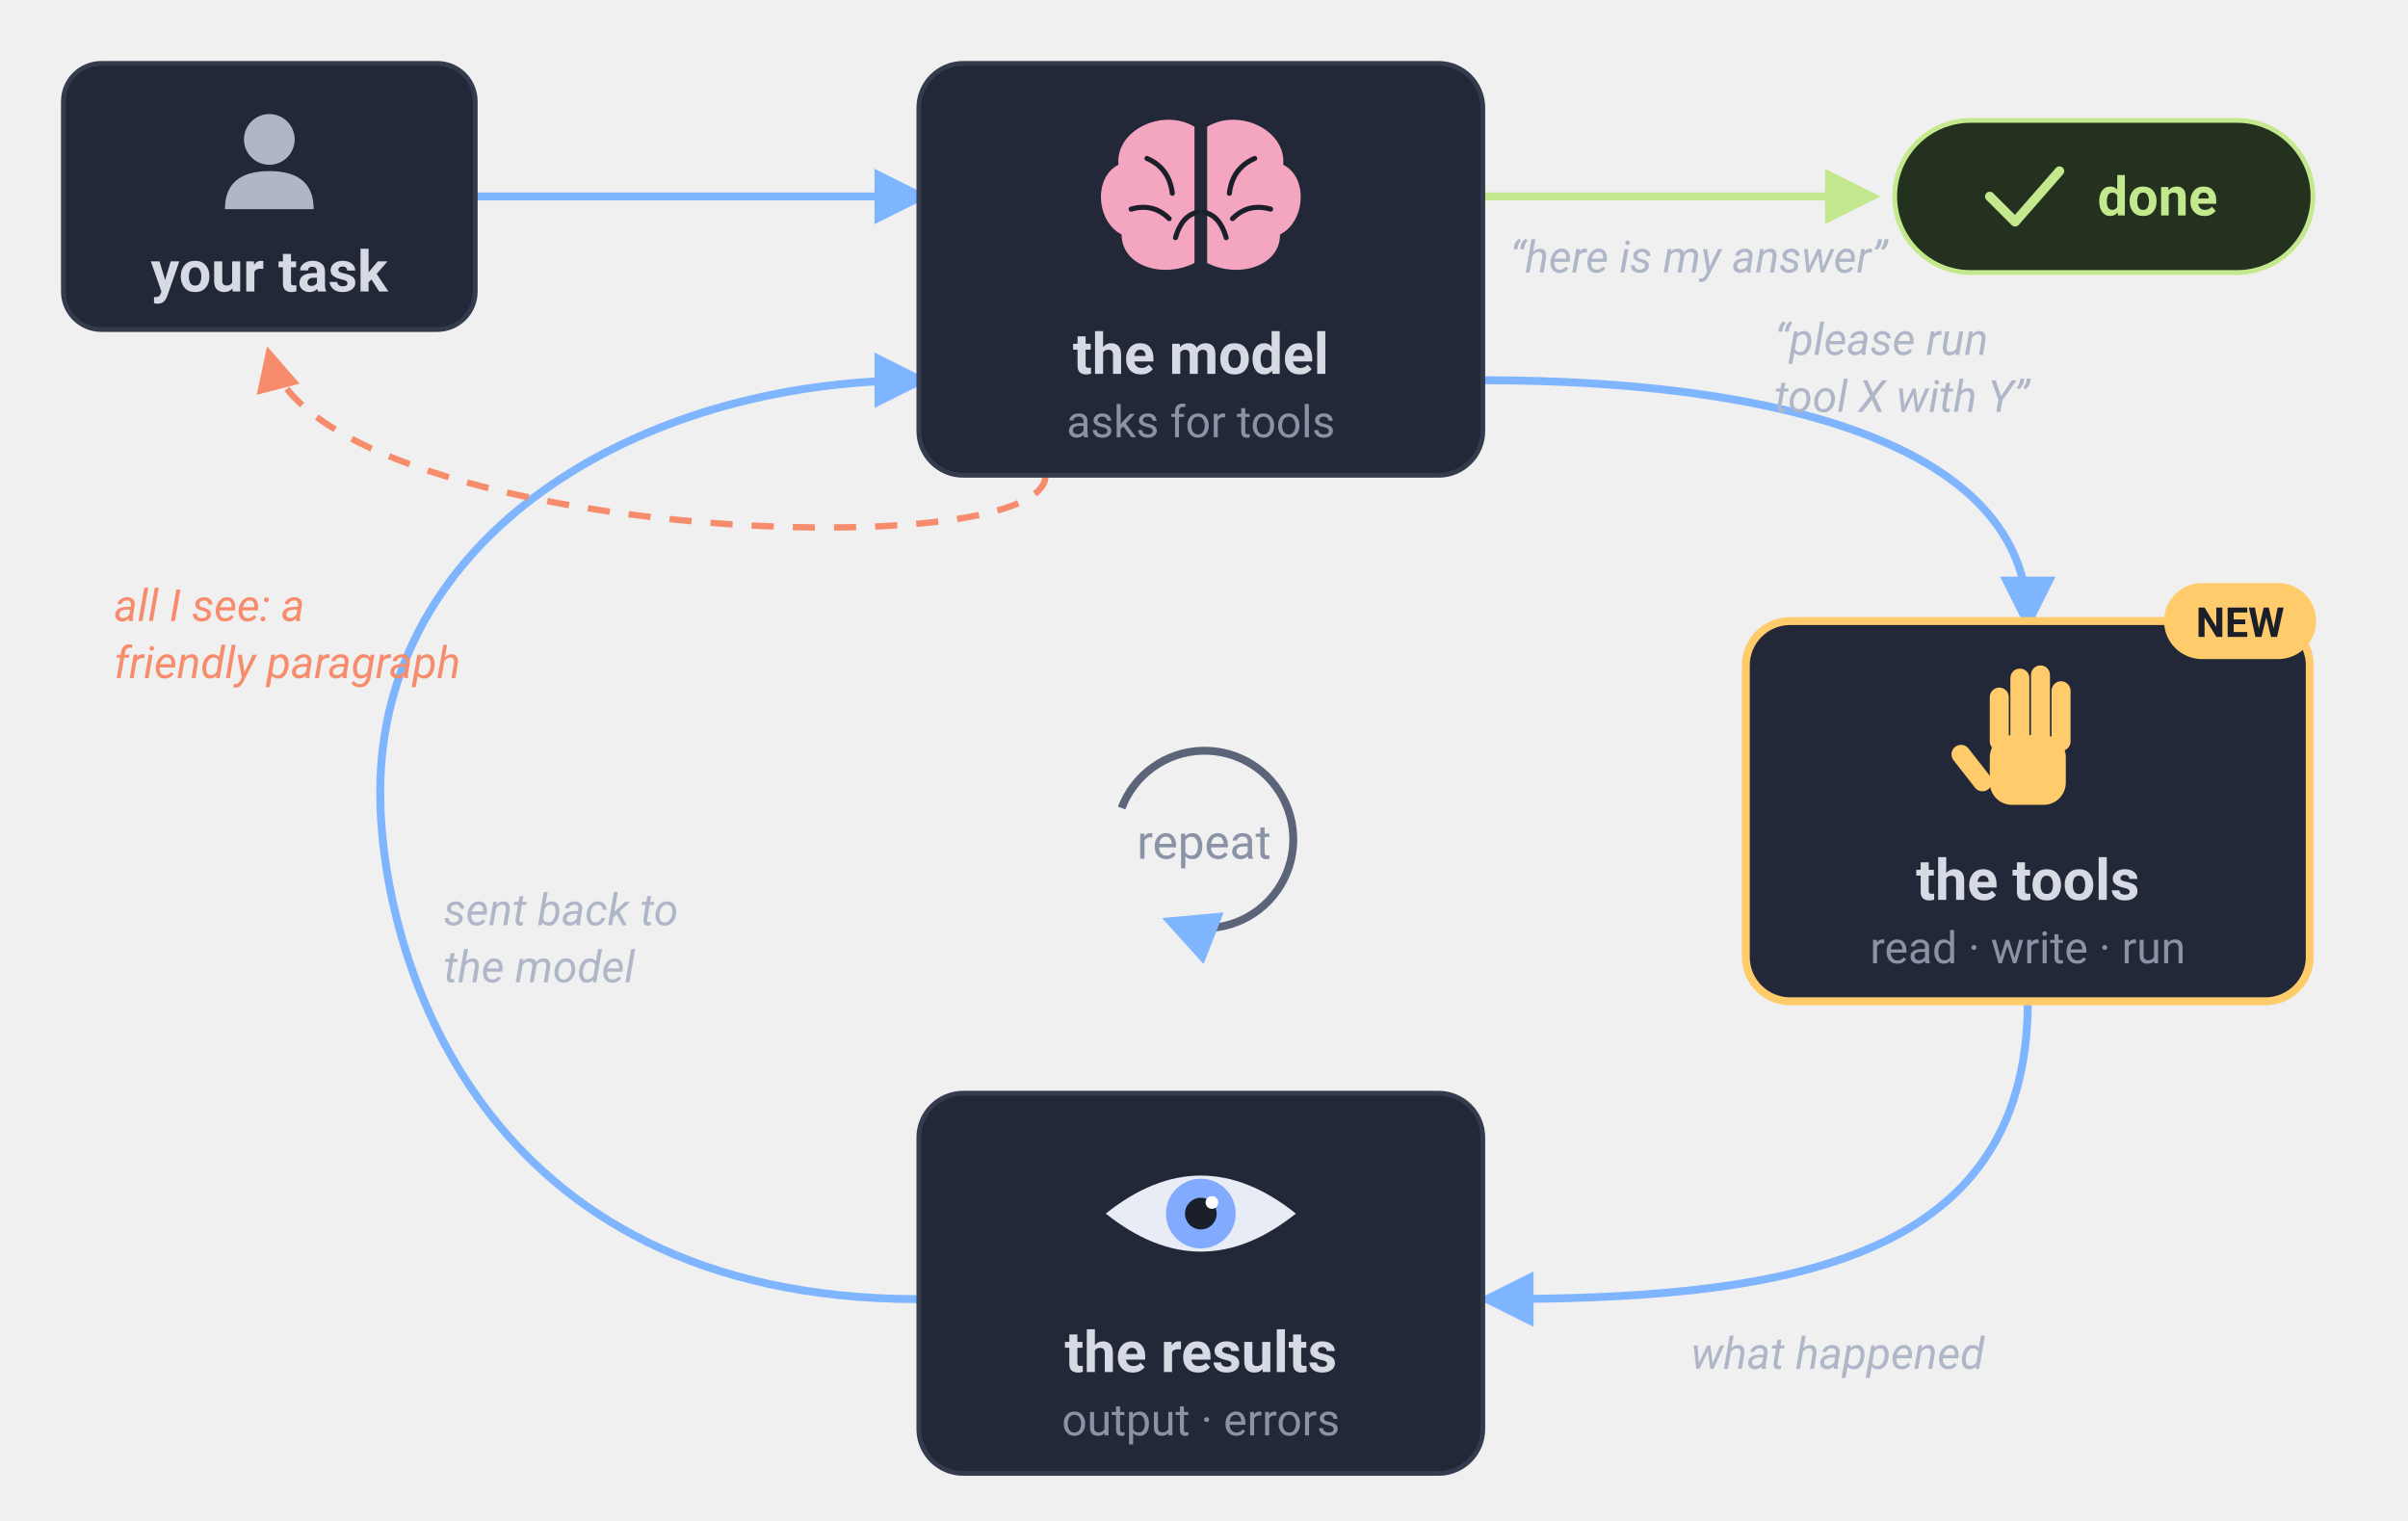
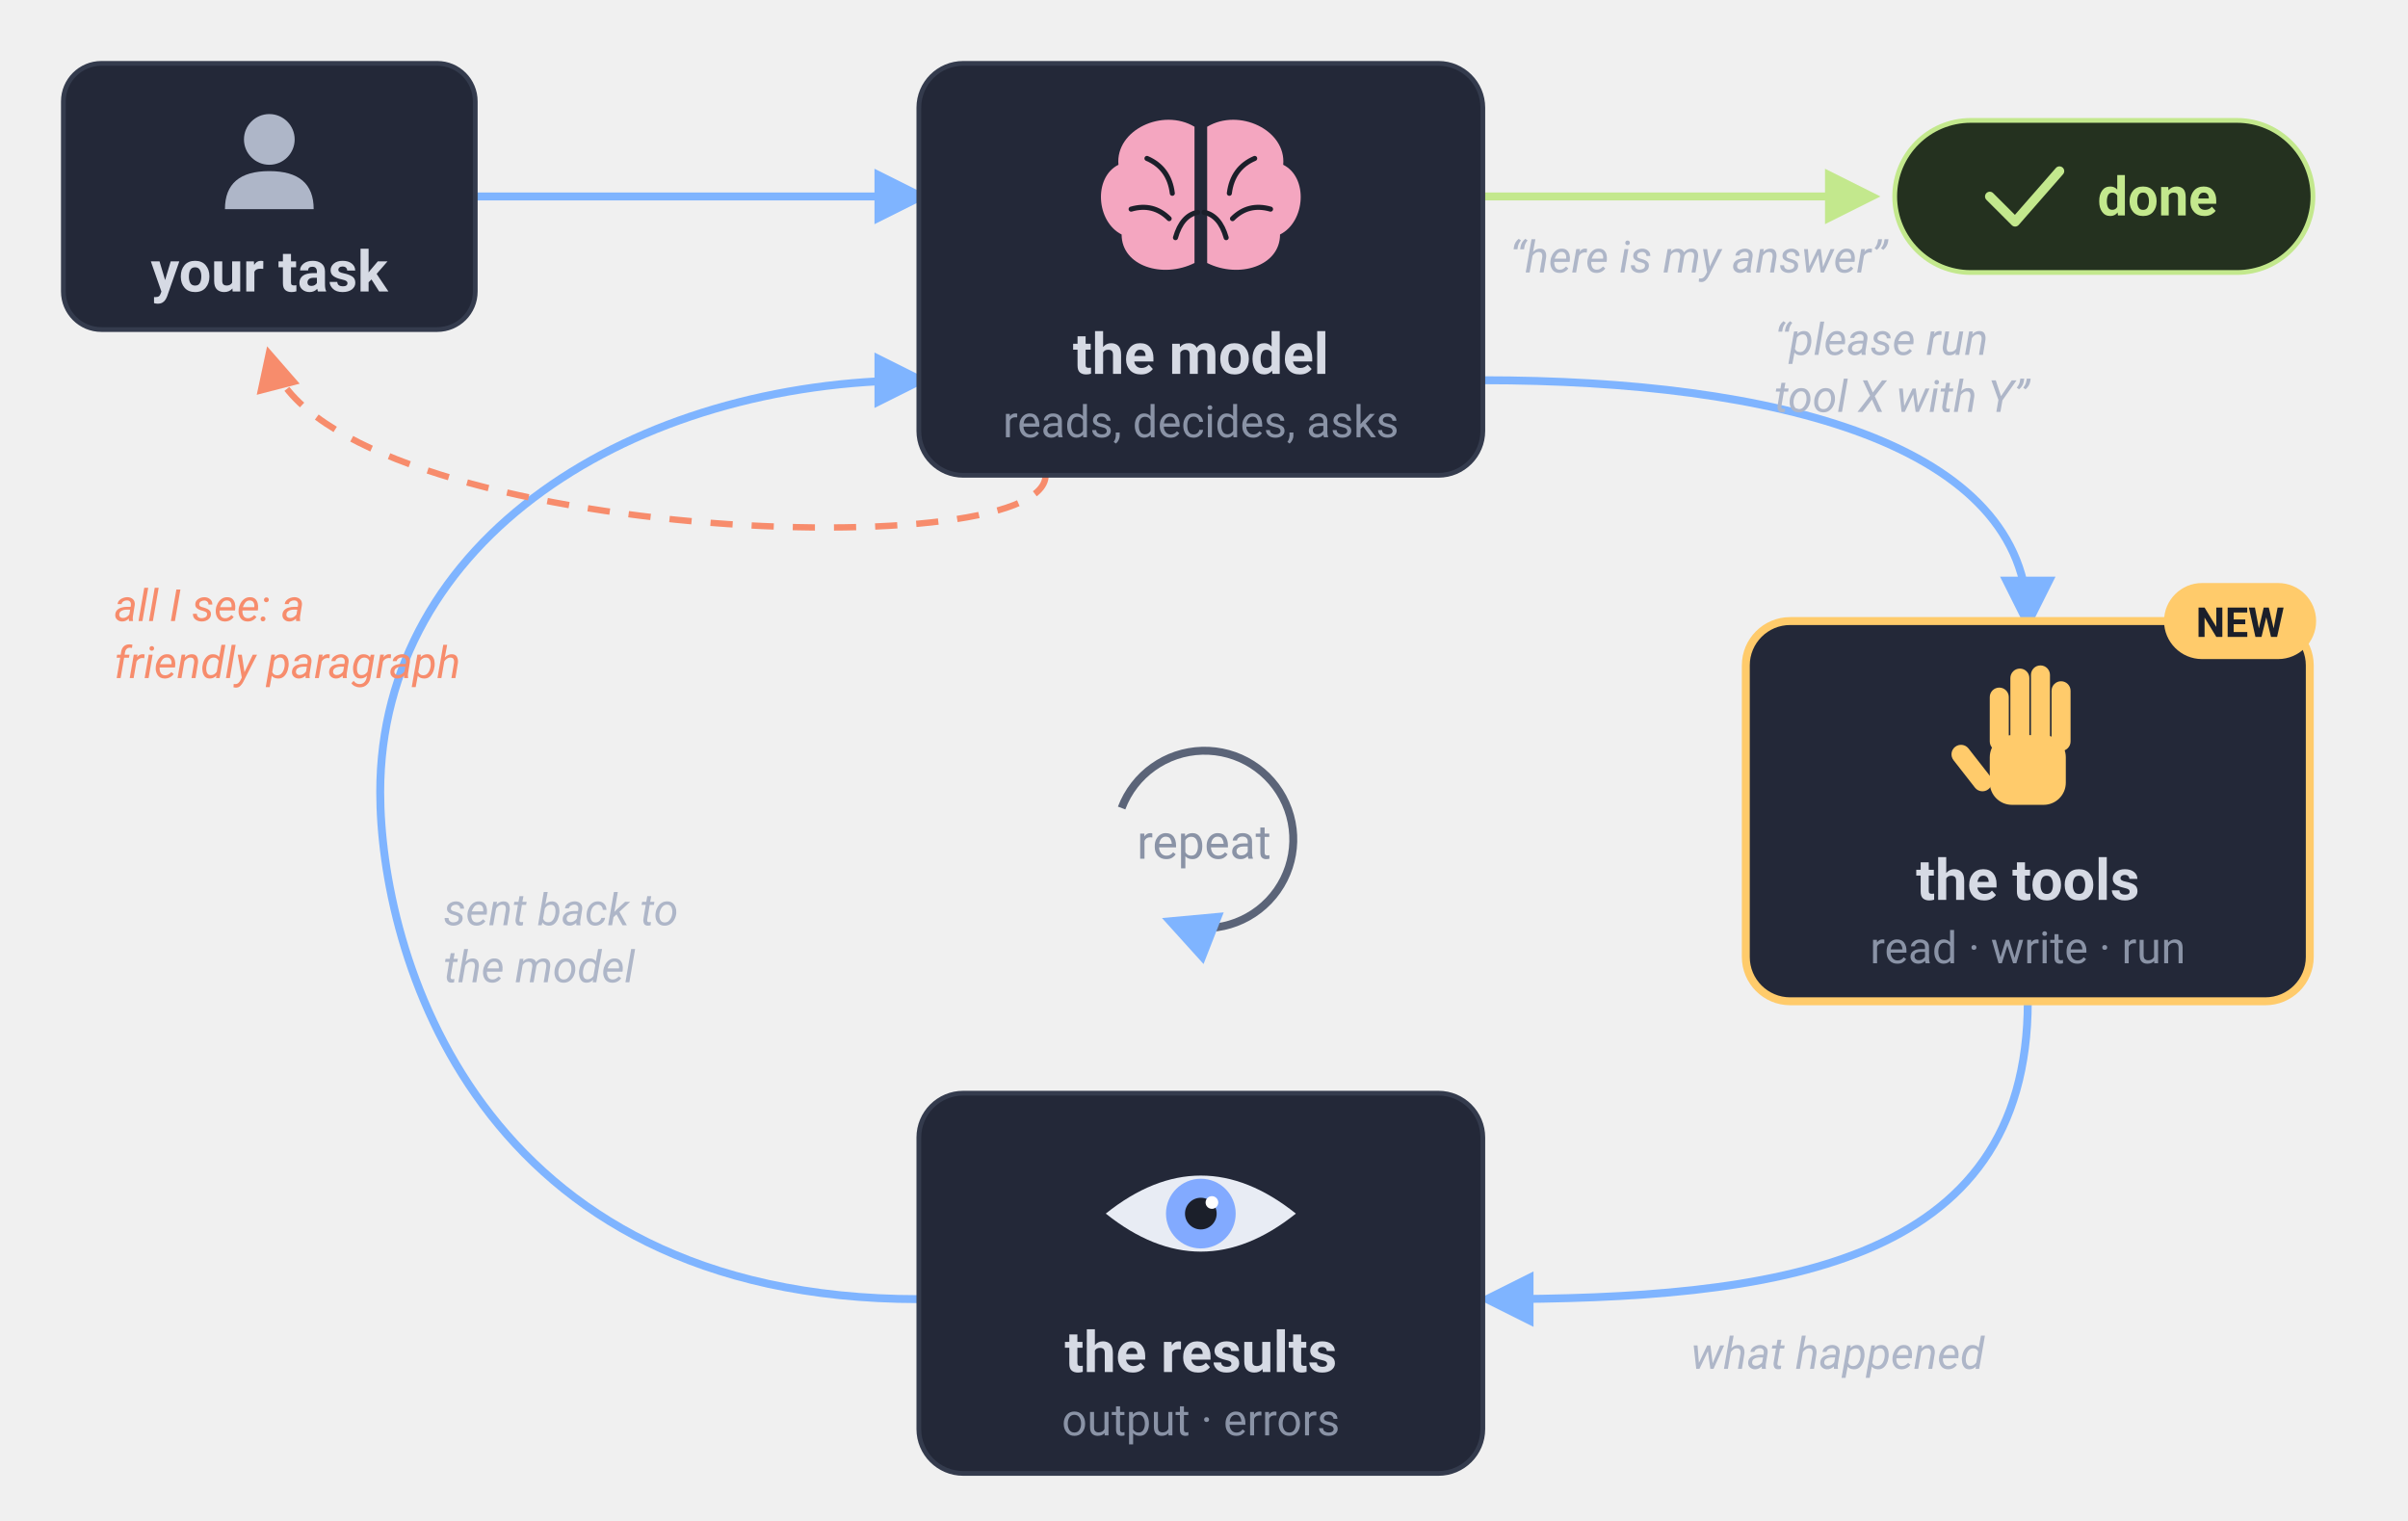
<svg xmlns="http://www.w3.org/2000/svg" viewBox="0 0 760 480" role="img" aria-labelledby="t d" font-family="-apple-system, BlinkMacSystemFont, 'Segoe UI', Roboto, Helvetica, Arial, sans-serif">
  <defs>
    <marker id="a-blue" viewBox="0 0 10 10" refX="8" refY="5" markerWidth="7" markerHeight="7" orient="auto">
      <path d="M0,0 L10,5 L0,10 z" fill="#7fb4ff" />
    </marker>
    <marker id="a-green" viewBox="0 0 10 10" refX="8" refY="5" markerWidth="7" markerHeight="7" orient="auto">
      <path d="M0,0 L10,5 L0,10 z" fill="#c3e88d" />
    </marker>
    <marker id="a-yellow" viewBox="0 0 10 10" refX="8" refY="5" markerWidth="7" markerHeight="7" orient="auto">
      <path d="M0,0 L10,5 L0,10 z" fill="#ffcb6b" />
    </marker>
    <marker id="a-orange" viewBox="0 0 10 10" refX="8" refY="5" markerWidth="7" markerHeight="7" orient="auto">
      <path d="M0,0 L10,5 L0,10 z" fill="#f78c6c" />
    </marker>
    <style>
      .title { fill: #d6dae4; font-size: 18px; font-weight: 600; text-anchor: middle; }
      .sub   { fill: #8a93a6; font-size: 14px; text-anchor: middle; }
      .label { fill: #aeb6c8; font-size: 14px; font-style: italic; }
      .line  { fill: none; stroke: #1b1f2a; stroke-width: 1.6; stroke-linecap: round; stroke-linejoin: round; }
    </style>
  </defs>
  <path d="M468,120 C560,120 640,140 640,196" fill="none" stroke="#7fb4ff" stroke-width="2.5" marker-end="url(#a-blue)" />
  <text class="label" x="560" y="112" text-anchor="start" font-size="14">“please run</text>
  <text class="label" x="560" y="130" text-anchor="start" font-size="14">tool X with Y”</text>
  <path d="M640,316 C640,400 560,410 470,410" fill="none" stroke="#7fb4ff" stroke-width="2.5" marker-end="url(#a-blue)" />
  <text class="label" x="580" y="432" text-anchor="middle" font-size="14">what happened</text>
  <path d="M290,410 C150,410 120,300 120,250 C120,170 200,120 290,120" fill="none" stroke="#7fb4ff" stroke-width="2.5" marker-end="url(#a-blue)" />
  <text class="label" x="140" y="292" text-anchor="start" font-size="14">sent back to</text>
  <text class="label" x="140" y="310" text-anchor="start" font-size="14">the model</text>
  <path d="M330,150 C330,180 100,170 85,112" fill="none" stroke="#f78c6c" stroke-width="2" stroke-dasharray="7 6" marker-end="url(#a-orange)" />
  <text class="label" x="36" y="196" text-anchor="start" font-size="14" style="fill:#f78c6c">all I see: a</text>
  <text class="label" x="36" y="214" text-anchor="start" font-size="14" style="fill:#f78c6c">friendly paragraph</text>
  <g transform="translate(380,265)">
    <path d="M-26,-10 A28,28 0 1 1 -10,26" fill="none" stroke="#5b6478" stroke-width="2.5" marker-end="url(#a-blue)" />
    <text y="6" fill="#8a93a6" font-size="15" text-anchor="middle">repeat</text>
  </g>
  <path d="M150,62 L290,62" fill="none" stroke="#7fb4ff" stroke-width="2.5" marker-end="url(#a-blue)" />
  <path d="M468,62 L590,62" fill="none" stroke="#c3e88d" stroke-width="2.5" marker-end="url(#a-green)" />
  <text class="label" x="536" y="86" text-anchor="middle" font-size="13">“here is my answer”</text>
  <g transform="translate(20,20)">
    <rect width="130" height="84" rx="12" fill="#232838" stroke="#343b4d" stroke-width="1.5" />
    <g transform="translate(65,30)">
      <circle cy="-6" r="8" fill="#aeb6c8" />
      <path d="M-14,16 Q-14,4 0,4 Q14,4 14,16 Z" fill="#aeb6c8" />
    </g>
    <text class="title" x="65" y="72">your task</text>
  </g>
  <g transform="translate(290,20)">
    <rect width="178" height="130" rx="14" fill="#232838" stroke="#343b4d" stroke-width="1.5" />
    <g transform="translate(89.0,42)">
      <path d="M-2,-22 C-12,-28 -27,-21 -26,-10 C-34,-6 -33,8 -25,12 C-25,22 -12,26 -2,21 Z" fill="#f4a6c0" />
      <path d="M2,-22 C12,-28 27,-21 26,-10 C34,-6 33,8 25,12 C25,22 12,26 2,21 Z" fill="#f4a6c0" />
      <path class="line" d="M-17,-12 Q-10,-9 -9,-1 M-22,4 Q-15,2 -10,7 M-8,13 Q-6,6 -1,5" />
      <path class="line" d="M17,-12 Q10,-9 9,-1 M22,4 Q15,2 10,7 M8,13 Q6,6 1,5" />
    </g>
    <text class="title" x="89.0" y="98">the model</text>
-     <text class="sub" x="89.0" y="118">asks for tools</text>
+     <text class="sub" x="89.0" y="118">reads, decides, asks</text>
  </g>
  <g transform="translate(598,38)">
    <rect width="132" height="48" rx="24" fill="#24311f" stroke="#c3e88d" stroke-width="1.5" />
    <path d="M30,24 L38,32 L52,16" fill="none" stroke="#c3e88d" stroke-width="3" stroke-linecap="round" stroke-linejoin="round" />
    <text x="64" y="30" fill="#c3e88d" font-size="17" font-weight="600">done</text>
  </g>
  <g transform="translate(551,196)">
    <rect width="178" height="120" rx="14" fill="#232838" stroke="#ffcb6b" stroke-width="2.5" />
    <g transform="translate(89.0,40)">
      <g fill="#ffcb6b">
        <rect x="-12" y="-4" width="24" height="22" rx="7" />
        <rect x="-12" y="-19" width="6" height="20" rx="3" />
        <rect x="-5.5" y="-25" width="6" height="26" rx="3" />
        <rect x="1" y="-26" width="6" height="27" rx="3" />
        <rect x="7.5" y="-21" width="6" height="22" rx="3" />
        <rect x="-21" y="-2" width="6" height="17" rx="3" transform="rotate(-38 -18 6)" />
      </g>
    </g>
    <text class="title" x="89.0" y="88">the tools</text>
    <text class="sub" x="89.0" y="108">read · write · run</text>
    <g transform="translate(156,0)">
      <rect x="-24" y="-12" width="48" height="24" rx="12" fill="#ffcb6b" />
      <text y="5" fill="#1b1f2a" font-size="13" font-weight="700" text-anchor="middle">NEW</text>
    </g>
  </g>
  <g transform="translate(290,345)">
    <rect width="178" height="120" rx="14" fill="#232838" stroke="#343b4d" stroke-width="1.5" />
    <g transform="translate(89.0,38)">
      <path d="M-30,0 Q0,-24 30,0 Q0,24 -30,0 Z" fill="#e8ecf4" />
      <circle r="11" fill="#82aaff" />
      <circle r="5" fill="#1b1f2a" />
      <circle cx="3.5" cy="-3.5" r="2" fill="#ffffff" />
    </g>
    <text class="title" x="89.0" y="88">the results</text>
    <text class="sub" x="89.0" y="108">output · errors</text>
  </g>
</svg>
